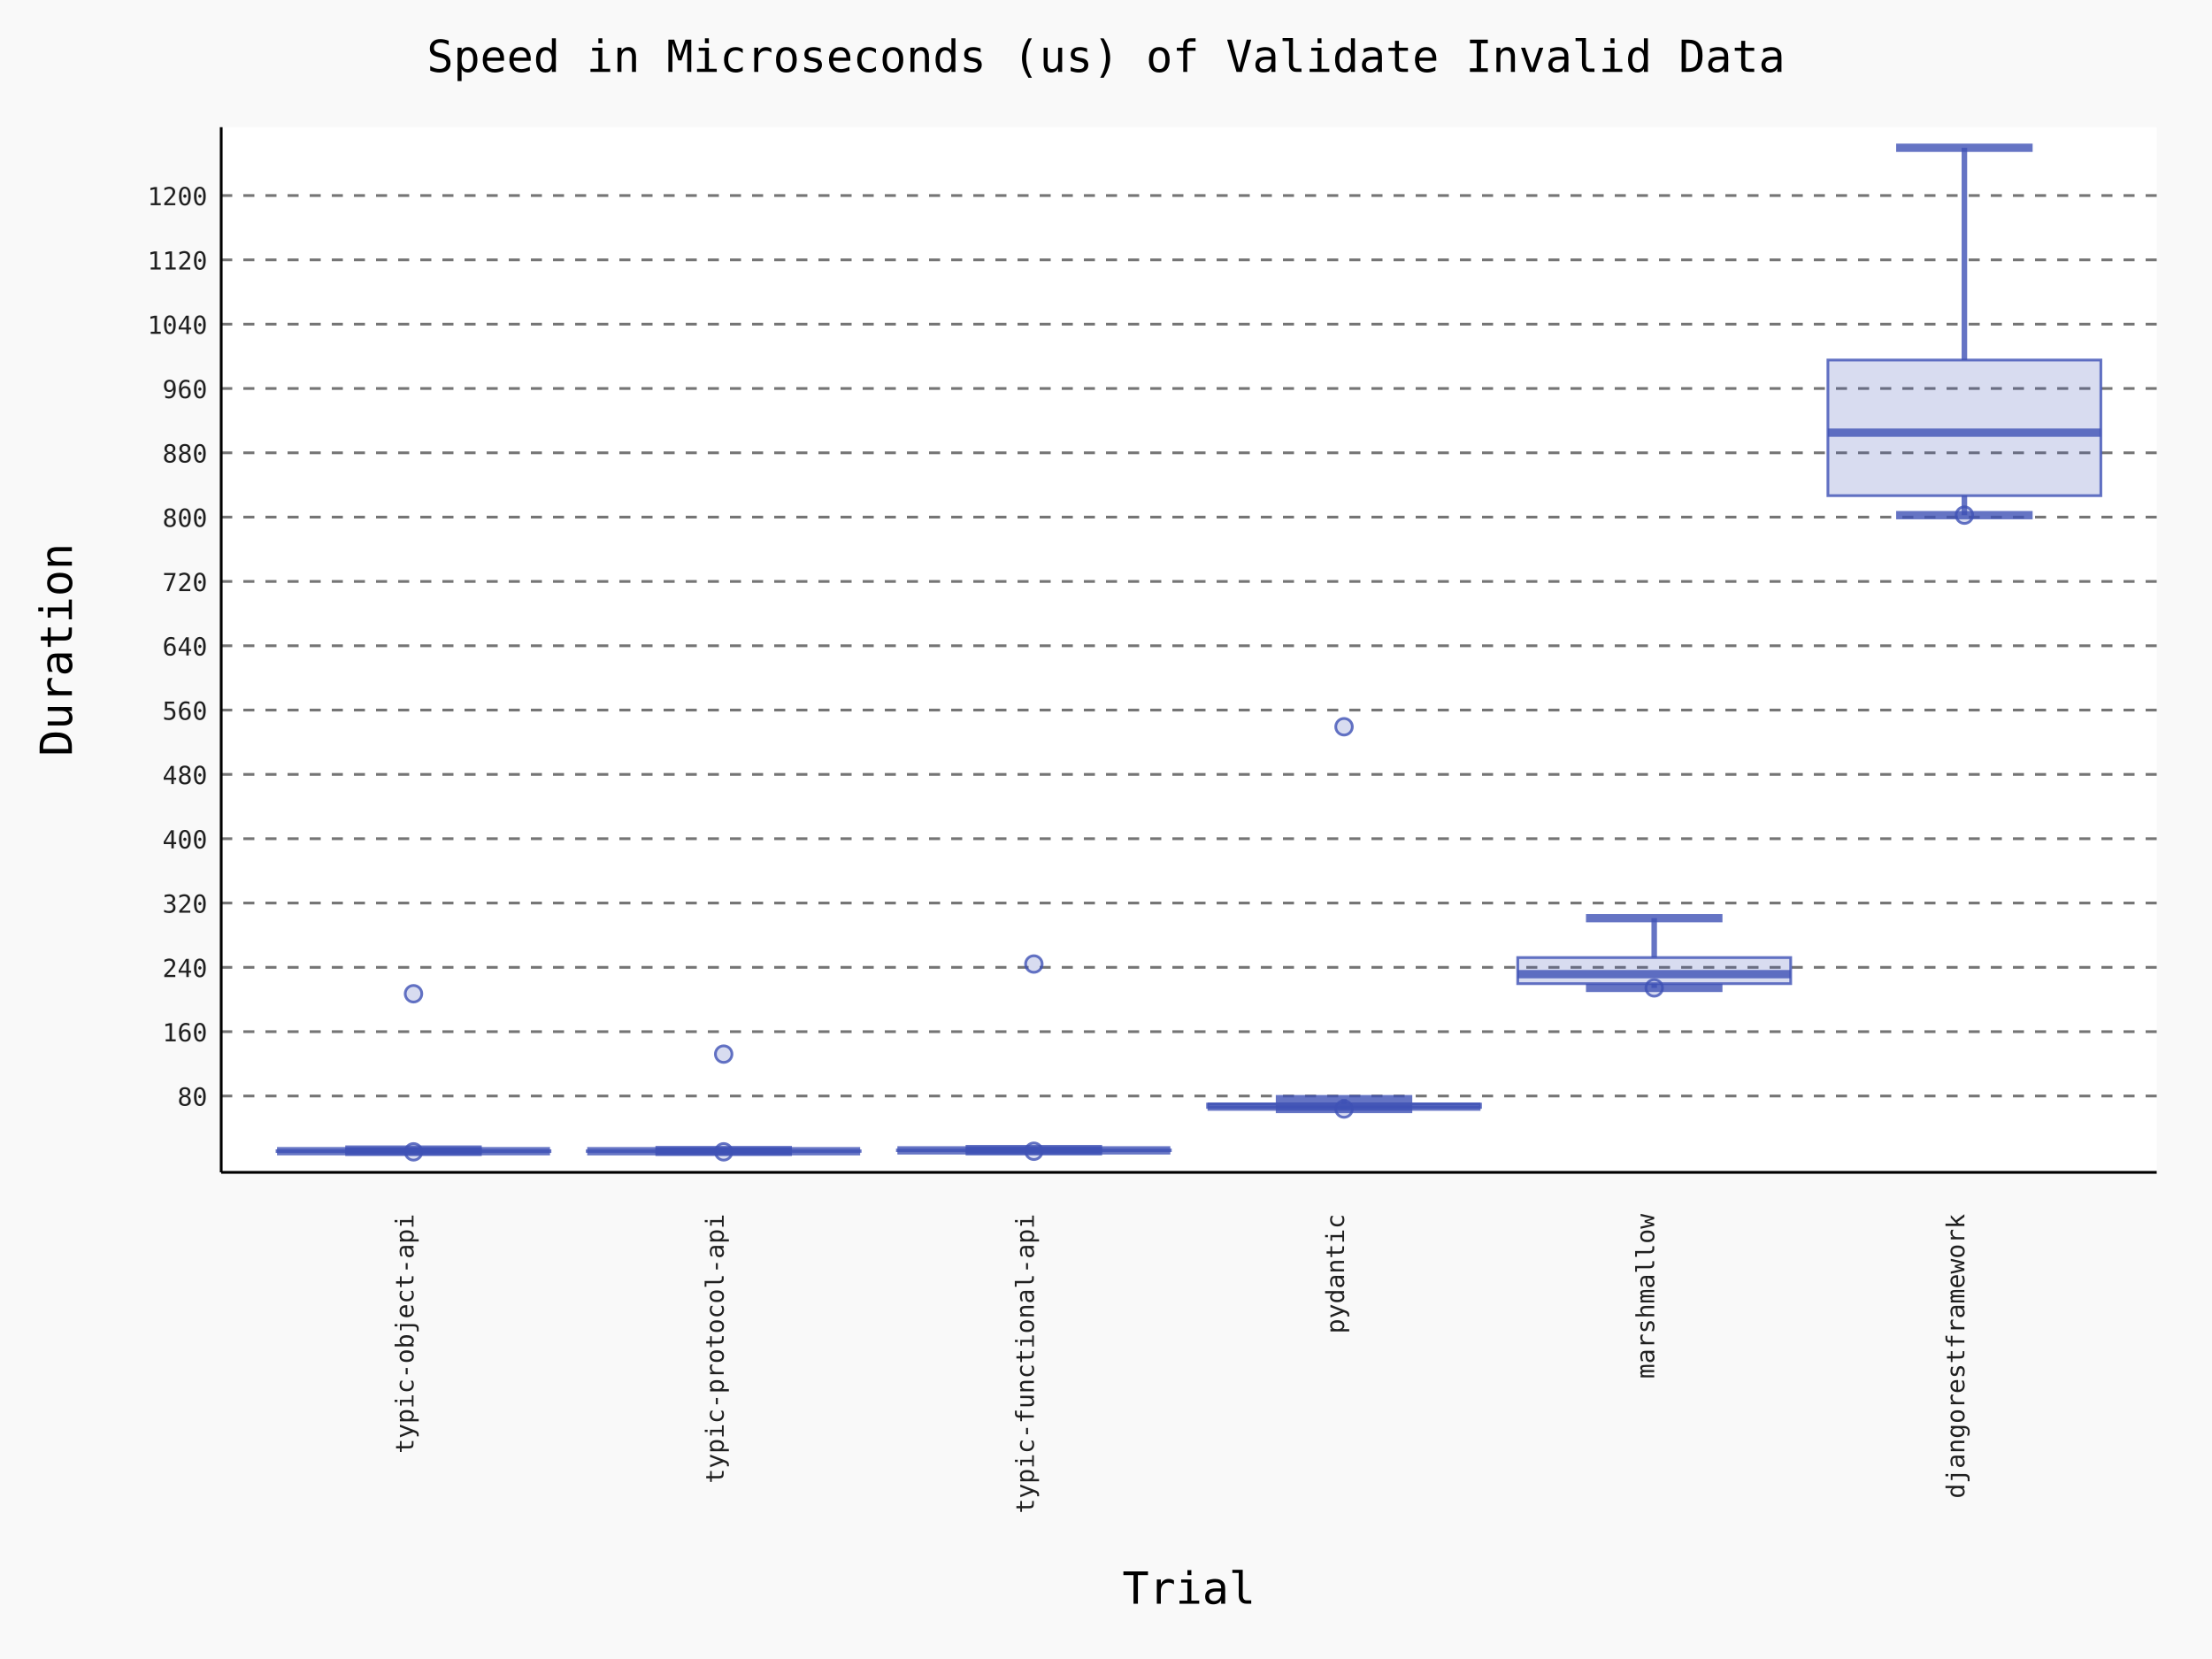
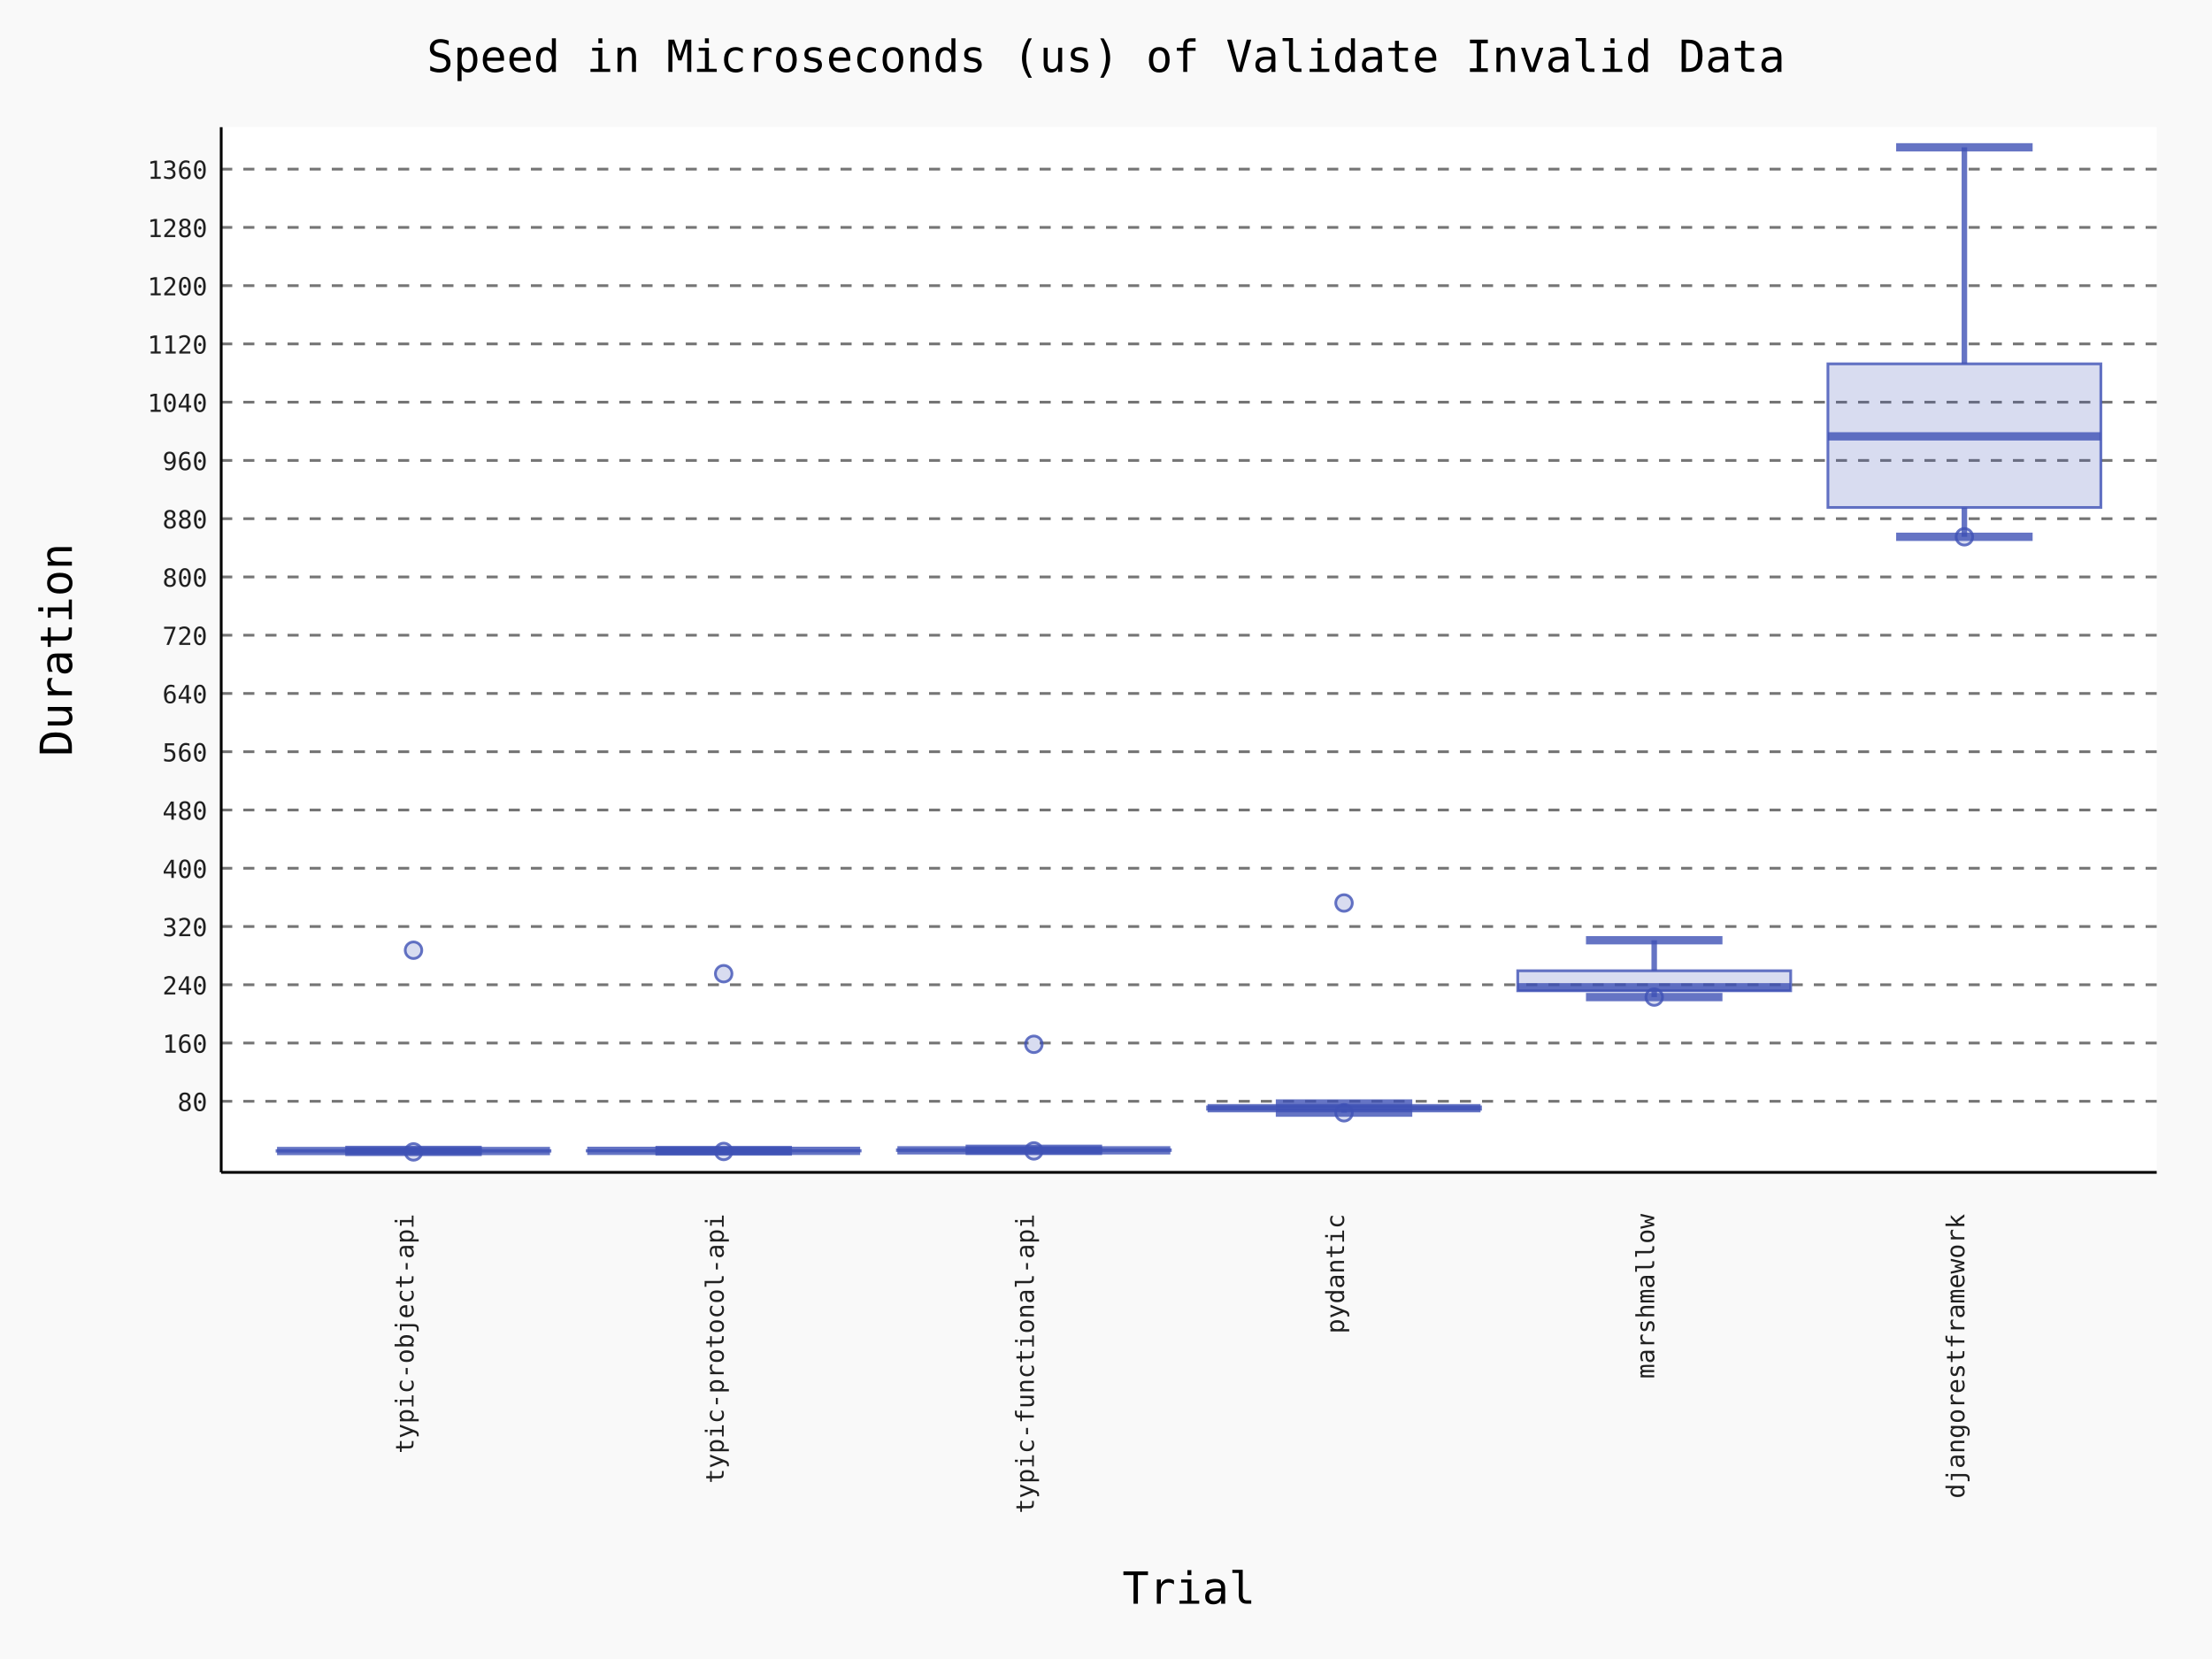
- <svg xmlns="http://www.w3.org/2000/svg" class="pygal-chart" id="chart-26f75a8d-026b-4e55-89b9-6d1b0fe43d8e" viewBox="0 0 800 600">
+ <svg xmlns="http://www.w3.org/2000/svg" class="pygal-chart" id="chart-93a85186-ef8b-42ab-b8d7-8251a60677cd" viewBox="0 0 800 600">
  <defs>
-     <style type="text/css">#chart-26f75a8d-026b-4e55-89b9-6d1b0fe43d8e{-webkit-user-select:none;-webkit-font-smoothing:antialiased;font-family:Consolas,"Deja Vu Sans Mono","Bitstream Vera Sans Mono","Courier New",monospace}#chart-26f75a8d-026b-4e55-89b9-6d1b0fe43d8e .title{font-family:Consolas,"Deja Vu Sans Mono","Bitstream Vera Sans Mono","Courier New",monospace;font-size:16px}#chart-26f75a8d-026b-4e55-89b9-6d1b0fe43d8e .legends .legend text{font-family:Consolas,"Deja Vu Sans Mono","Bitstream Vera Sans Mono","Courier New",monospace;font-size:14px}#chart-26f75a8d-026b-4e55-89b9-6d1b0fe43d8e .axis text{font-family:Consolas,"Deja Vu Sans Mono","Bitstream Vera Sans Mono","Courier New",monospace;font-size:10px}#chart-26f75a8d-026b-4e55-89b9-6d1b0fe43d8e .axis text.major{font-family:Consolas,"Deja Vu Sans Mono","Bitstream Vera Sans Mono","Courier New",monospace;font-size:10px}#chart-26f75a8d-026b-4e55-89b9-6d1b0fe43d8e .text-overlay text.value{font-family:Consolas,"Deja Vu Sans Mono","Bitstream Vera Sans Mono","Courier New",monospace;font-size:16px}#chart-26f75a8d-026b-4e55-89b9-6d1b0fe43d8e .text-overlay text.label{font-family:Consolas,"Deja Vu Sans Mono","Bitstream Vera Sans Mono","Courier New",monospace;font-size:10px}#chart-26f75a8d-026b-4e55-89b9-6d1b0fe43d8e .tooltip{font-family:Consolas,"Deja Vu Sans Mono","Bitstream Vera Sans Mono","Courier New",monospace;font-size:14px}#chart-26f75a8d-026b-4e55-89b9-6d1b0fe43d8e text.no_data{font-family:Consolas,"Deja Vu Sans Mono","Bitstream Vera Sans Mono","Courier New",monospace;font-size:64px}
- #chart-26f75a8d-026b-4e55-89b9-6d1b0fe43d8e{background-color:rgba(249,249,249,1)}#chart-26f75a8d-026b-4e55-89b9-6d1b0fe43d8e path,#chart-26f75a8d-026b-4e55-89b9-6d1b0fe43d8e line,#chart-26f75a8d-026b-4e55-89b9-6d1b0fe43d8e rect,#chart-26f75a8d-026b-4e55-89b9-6d1b0fe43d8e circle{-webkit-transition:150ms;-moz-transition:150ms;transition:150ms}#chart-26f75a8d-026b-4e55-89b9-6d1b0fe43d8e .graph &gt; .background{fill:rgba(249,249,249,1)}#chart-26f75a8d-026b-4e55-89b9-6d1b0fe43d8e .plot &gt; .background{fill:rgba(255,255,255,1)}#chart-26f75a8d-026b-4e55-89b9-6d1b0fe43d8e .graph{fill:rgba(0,0,0,.87)}#chart-26f75a8d-026b-4e55-89b9-6d1b0fe43d8e text.no_data{fill:rgba(0,0,0,1)}#chart-26f75a8d-026b-4e55-89b9-6d1b0fe43d8e .title{fill:rgba(0,0,0,1)}#chart-26f75a8d-026b-4e55-89b9-6d1b0fe43d8e .legends .legend text{fill:rgba(0,0,0,.87)}#chart-26f75a8d-026b-4e55-89b9-6d1b0fe43d8e .legends .legend:hover text{fill:rgba(0,0,0,1)}#chart-26f75a8d-026b-4e55-89b9-6d1b0fe43d8e .axis .line{stroke:rgba(0,0,0,1)}#chart-26f75a8d-026b-4e55-89b9-6d1b0fe43d8e .axis .guide.line{stroke:rgba(0,0,0,.54)}#chart-26f75a8d-026b-4e55-89b9-6d1b0fe43d8e .axis .major.line{stroke:rgba(0,0,0,.87)}#chart-26f75a8d-026b-4e55-89b9-6d1b0fe43d8e .axis text.major{fill:rgba(0,0,0,1)}#chart-26f75a8d-026b-4e55-89b9-6d1b0fe43d8e .axis.y .guides:hover .guide.line,#chart-26f75a8d-026b-4e55-89b9-6d1b0fe43d8e .line-graph .axis.x .guides:hover .guide.line,#chart-26f75a8d-026b-4e55-89b9-6d1b0fe43d8e .stackedline-graph .axis.x .guides:hover .guide.line,#chart-26f75a8d-026b-4e55-89b9-6d1b0fe43d8e .xy-graph .axis.x .guides:hover .guide.line{stroke:rgba(0,0,0,1)}#chart-26f75a8d-026b-4e55-89b9-6d1b0fe43d8e .axis .guides:hover text{fill:rgba(0,0,0,1)}#chart-26f75a8d-026b-4e55-89b9-6d1b0fe43d8e .reactive{fill-opacity:.7;stroke-opacity:.8}#chart-26f75a8d-026b-4e55-89b9-6d1b0fe43d8e .ci{stroke:rgba(0,0,0,.87)}#chart-26f75a8d-026b-4e55-89b9-6d1b0fe43d8e .reactive.active,#chart-26f75a8d-026b-4e55-89b9-6d1b0fe43d8e .active .reactive{fill-opacity:.8;stroke-opacity:.9;stroke-width:4}#chart-26f75a8d-026b-4e55-89b9-6d1b0fe43d8e .ci .reactive.active{stroke-width:1.5}#chart-26f75a8d-026b-4e55-89b9-6d1b0fe43d8e .series text{fill:rgba(0,0,0,1)}#chart-26f75a8d-026b-4e55-89b9-6d1b0fe43d8e .tooltip rect{fill:rgba(255,255,255,1);stroke:rgba(0,0,0,1);-webkit-transition:opacity 150ms;-moz-transition:opacity 150ms;transition:opacity 150ms}#chart-26f75a8d-026b-4e55-89b9-6d1b0fe43d8e .tooltip .label{fill:rgba(0,0,0,.87)}#chart-26f75a8d-026b-4e55-89b9-6d1b0fe43d8e .tooltip .label{fill:rgba(0,0,0,.87)}#chart-26f75a8d-026b-4e55-89b9-6d1b0fe43d8e .tooltip .legend{font-size:.8em;fill:rgba(0,0,0,.54)}#chart-26f75a8d-026b-4e55-89b9-6d1b0fe43d8e .tooltip .x_label{font-size:.6em;fill:rgba(0,0,0,1)}#chart-26f75a8d-026b-4e55-89b9-6d1b0fe43d8e .tooltip .xlink{font-size:.5em;text-decoration:underline}#chart-26f75a8d-026b-4e55-89b9-6d1b0fe43d8e .tooltip .value{font-size:1.5em}#chart-26f75a8d-026b-4e55-89b9-6d1b0fe43d8e .bound{font-size:.5em}#chart-26f75a8d-026b-4e55-89b9-6d1b0fe43d8e .max-value{font-size:.75em;fill:rgba(0,0,0,.54)}#chart-26f75a8d-026b-4e55-89b9-6d1b0fe43d8e .map-element{fill:rgba(255,255,255,1);stroke:rgba(0,0,0,.54) !important}#chart-26f75a8d-026b-4e55-89b9-6d1b0fe43d8e .map-element .reactive{fill-opacity:inherit;stroke-opacity:inherit}#chart-26f75a8d-026b-4e55-89b9-6d1b0fe43d8e .color-0,#chart-26f75a8d-026b-4e55-89b9-6d1b0fe43d8e .color-0 a:visited{stroke:#3F51B5;fill:#3F51B5}#chart-26f75a8d-026b-4e55-89b9-6d1b0fe43d8e .color-1,#chart-26f75a8d-026b-4e55-89b9-6d1b0fe43d8e .color-1 a:visited{stroke:#3F51B5;fill:#3F51B5}#chart-26f75a8d-026b-4e55-89b9-6d1b0fe43d8e .color-2,#chart-26f75a8d-026b-4e55-89b9-6d1b0fe43d8e .color-2 a:visited{stroke:#3F51B5;fill:#3F51B5}#chart-26f75a8d-026b-4e55-89b9-6d1b0fe43d8e .color-3,#chart-26f75a8d-026b-4e55-89b9-6d1b0fe43d8e .color-3 a:visited{stroke:#3F51B5;fill:#3F51B5}#chart-26f75a8d-026b-4e55-89b9-6d1b0fe43d8e .color-4,#chart-26f75a8d-026b-4e55-89b9-6d1b0fe43d8e .color-4 a:visited{stroke:#3F51B5;fill:#3F51B5}#chart-26f75a8d-026b-4e55-89b9-6d1b0fe43d8e .color-5,#chart-26f75a8d-026b-4e55-89b9-6d1b0fe43d8e .color-5 a:visited{stroke:#3F51B5;fill:#3F51B5}#chart-26f75a8d-026b-4e55-89b9-6d1b0fe43d8e .text-overlay .color-0 text{fill:black}#chart-26f75a8d-026b-4e55-89b9-6d1b0fe43d8e .text-overlay .color-1 text{fill:black}#chart-26f75a8d-026b-4e55-89b9-6d1b0fe43d8e .text-overlay .color-2 text{fill:black}#chart-26f75a8d-026b-4e55-89b9-6d1b0fe43d8e .text-overlay .color-3 text{fill:black}#chart-26f75a8d-026b-4e55-89b9-6d1b0fe43d8e .text-overlay .color-4 text{fill:black}#chart-26f75a8d-026b-4e55-89b9-6d1b0fe43d8e .text-overlay .color-5 text{fill:black}
- #chart-26f75a8d-026b-4e55-89b9-6d1b0fe43d8e text.no_data{text-anchor:middle}#chart-26f75a8d-026b-4e55-89b9-6d1b0fe43d8e .guide.line{fill:none}#chart-26f75a8d-026b-4e55-89b9-6d1b0fe43d8e .centered{text-anchor:middle}#chart-26f75a8d-026b-4e55-89b9-6d1b0fe43d8e .title{text-anchor:middle}#chart-26f75a8d-026b-4e55-89b9-6d1b0fe43d8e .legends .legend text{fill-opacity:1}#chart-26f75a8d-026b-4e55-89b9-6d1b0fe43d8e .axis.x text{text-anchor:middle}#chart-26f75a8d-026b-4e55-89b9-6d1b0fe43d8e .axis.x:not(.web) text[transform]{text-anchor:start}#chart-26f75a8d-026b-4e55-89b9-6d1b0fe43d8e .axis.x:not(.web) text[transform].backwards{text-anchor:end}#chart-26f75a8d-026b-4e55-89b9-6d1b0fe43d8e .axis.y text{text-anchor:end}#chart-26f75a8d-026b-4e55-89b9-6d1b0fe43d8e .axis.y text[transform].backwards{text-anchor:start}#chart-26f75a8d-026b-4e55-89b9-6d1b0fe43d8e .axis.y2 text{text-anchor:start}#chart-26f75a8d-026b-4e55-89b9-6d1b0fe43d8e .axis.y2 text[transform].backwards{text-anchor:end}#chart-26f75a8d-026b-4e55-89b9-6d1b0fe43d8e .axis .guide.line{stroke-dasharray:4,4}#chart-26f75a8d-026b-4e55-89b9-6d1b0fe43d8e .axis .major.guide.line{stroke-dasharray:6,6}#chart-26f75a8d-026b-4e55-89b9-6d1b0fe43d8e .horizontal .axis.y .guide.line,#chart-26f75a8d-026b-4e55-89b9-6d1b0fe43d8e .horizontal .axis.y2 .guide.line,#chart-26f75a8d-026b-4e55-89b9-6d1b0fe43d8e .vertical .axis.x .guide.line{opacity:0}#chart-26f75a8d-026b-4e55-89b9-6d1b0fe43d8e .horizontal .axis.always_show .guide.line,#chart-26f75a8d-026b-4e55-89b9-6d1b0fe43d8e .vertical .axis.always_show .guide.line{opacity:1 !important}#chart-26f75a8d-026b-4e55-89b9-6d1b0fe43d8e .axis.y .guides:hover .guide.line,#chart-26f75a8d-026b-4e55-89b9-6d1b0fe43d8e .axis.y2 .guides:hover .guide.line,#chart-26f75a8d-026b-4e55-89b9-6d1b0fe43d8e .axis.x .guides:hover .guide.line{opacity:1}#chart-26f75a8d-026b-4e55-89b9-6d1b0fe43d8e .axis .guides:hover text{opacity:1}#chart-26f75a8d-026b-4e55-89b9-6d1b0fe43d8e .nofill{fill:none}#chart-26f75a8d-026b-4e55-89b9-6d1b0fe43d8e .subtle-fill{fill-opacity:.2}#chart-26f75a8d-026b-4e55-89b9-6d1b0fe43d8e .dot{stroke-width:1px;fill-opacity:1}#chart-26f75a8d-026b-4e55-89b9-6d1b0fe43d8e .dot.active{stroke-width:5px}#chart-26f75a8d-026b-4e55-89b9-6d1b0fe43d8e .dot.negative{fill:transparent}#chart-26f75a8d-026b-4e55-89b9-6d1b0fe43d8e text,#chart-26f75a8d-026b-4e55-89b9-6d1b0fe43d8e tspan{stroke:none !important}#chart-26f75a8d-026b-4e55-89b9-6d1b0fe43d8e .series text.active{opacity:1}#chart-26f75a8d-026b-4e55-89b9-6d1b0fe43d8e .tooltip rect{fill-opacity:.95;stroke-width:.5}#chart-26f75a8d-026b-4e55-89b9-6d1b0fe43d8e .tooltip text{fill-opacity:1}#chart-26f75a8d-026b-4e55-89b9-6d1b0fe43d8e .showable{visibility:hidden}#chart-26f75a8d-026b-4e55-89b9-6d1b0fe43d8e .showable.shown{visibility:visible}#chart-26f75a8d-026b-4e55-89b9-6d1b0fe43d8e .gauge-background{fill:rgba(229,229,229,1);stroke:none}#chart-26f75a8d-026b-4e55-89b9-6d1b0fe43d8e .bg-lines{stroke:rgba(249,249,249,1);stroke-width:2px}
+     <style type="text/css">#chart-93a85186-ef8b-42ab-b8d7-8251a60677cd{-webkit-user-select:none;-webkit-font-smoothing:antialiased;font-family:Consolas,"Deja Vu Sans Mono","Bitstream Vera Sans Mono","Courier New",monospace}#chart-93a85186-ef8b-42ab-b8d7-8251a60677cd .title{font-family:Consolas,"Deja Vu Sans Mono","Bitstream Vera Sans Mono","Courier New",monospace;font-size:16px}#chart-93a85186-ef8b-42ab-b8d7-8251a60677cd .legends .legend text{font-family:Consolas,"Deja Vu Sans Mono","Bitstream Vera Sans Mono","Courier New",monospace;font-size:14px}#chart-93a85186-ef8b-42ab-b8d7-8251a60677cd .axis text{font-family:Consolas,"Deja Vu Sans Mono","Bitstream Vera Sans Mono","Courier New",monospace;font-size:10px}#chart-93a85186-ef8b-42ab-b8d7-8251a60677cd .axis text.major{font-family:Consolas,"Deja Vu Sans Mono","Bitstream Vera Sans Mono","Courier New",monospace;font-size:10px}#chart-93a85186-ef8b-42ab-b8d7-8251a60677cd .text-overlay text.value{font-family:Consolas,"Deja Vu Sans Mono","Bitstream Vera Sans Mono","Courier New",monospace;font-size:16px}#chart-93a85186-ef8b-42ab-b8d7-8251a60677cd .text-overlay text.label{font-family:Consolas,"Deja Vu Sans Mono","Bitstream Vera Sans Mono","Courier New",monospace;font-size:10px}#chart-93a85186-ef8b-42ab-b8d7-8251a60677cd .tooltip{font-family:Consolas,"Deja Vu Sans Mono","Bitstream Vera Sans Mono","Courier New",monospace;font-size:14px}#chart-93a85186-ef8b-42ab-b8d7-8251a60677cd text.no_data{font-family:Consolas,"Deja Vu Sans Mono","Bitstream Vera Sans Mono","Courier New",monospace;font-size:64px}
+ #chart-93a85186-ef8b-42ab-b8d7-8251a60677cd{background-color:rgba(249,249,249,1)}#chart-93a85186-ef8b-42ab-b8d7-8251a60677cd path,#chart-93a85186-ef8b-42ab-b8d7-8251a60677cd line,#chart-93a85186-ef8b-42ab-b8d7-8251a60677cd rect,#chart-93a85186-ef8b-42ab-b8d7-8251a60677cd circle{-webkit-transition:150ms;-moz-transition:150ms;transition:150ms}#chart-93a85186-ef8b-42ab-b8d7-8251a60677cd .graph &gt; .background{fill:rgba(249,249,249,1)}#chart-93a85186-ef8b-42ab-b8d7-8251a60677cd .plot &gt; .background{fill:rgba(255,255,255,1)}#chart-93a85186-ef8b-42ab-b8d7-8251a60677cd .graph{fill:rgba(0,0,0,.87)}#chart-93a85186-ef8b-42ab-b8d7-8251a60677cd text.no_data{fill:rgba(0,0,0,1)}#chart-93a85186-ef8b-42ab-b8d7-8251a60677cd .title{fill:rgba(0,0,0,1)}#chart-93a85186-ef8b-42ab-b8d7-8251a60677cd .legends .legend text{fill:rgba(0,0,0,.87)}#chart-93a85186-ef8b-42ab-b8d7-8251a60677cd .legends .legend:hover text{fill:rgba(0,0,0,1)}#chart-93a85186-ef8b-42ab-b8d7-8251a60677cd .axis .line{stroke:rgba(0,0,0,1)}#chart-93a85186-ef8b-42ab-b8d7-8251a60677cd .axis .guide.line{stroke:rgba(0,0,0,.54)}#chart-93a85186-ef8b-42ab-b8d7-8251a60677cd .axis .major.line{stroke:rgba(0,0,0,.87)}#chart-93a85186-ef8b-42ab-b8d7-8251a60677cd .axis text.major{fill:rgba(0,0,0,1)}#chart-93a85186-ef8b-42ab-b8d7-8251a60677cd .axis.y .guides:hover .guide.line,#chart-93a85186-ef8b-42ab-b8d7-8251a60677cd .line-graph .axis.x .guides:hover .guide.line,#chart-93a85186-ef8b-42ab-b8d7-8251a60677cd .stackedline-graph .axis.x .guides:hover .guide.line,#chart-93a85186-ef8b-42ab-b8d7-8251a60677cd .xy-graph .axis.x .guides:hover .guide.line{stroke:rgba(0,0,0,1)}#chart-93a85186-ef8b-42ab-b8d7-8251a60677cd .axis .guides:hover text{fill:rgba(0,0,0,1)}#chart-93a85186-ef8b-42ab-b8d7-8251a60677cd .reactive{fill-opacity:.7;stroke-opacity:.8}#chart-93a85186-ef8b-42ab-b8d7-8251a60677cd .ci{stroke:rgba(0,0,0,.87)}#chart-93a85186-ef8b-42ab-b8d7-8251a60677cd .reactive.active,#chart-93a85186-ef8b-42ab-b8d7-8251a60677cd .active .reactive{fill-opacity:.8;stroke-opacity:.9;stroke-width:4}#chart-93a85186-ef8b-42ab-b8d7-8251a60677cd .ci .reactive.active{stroke-width:1.5}#chart-93a85186-ef8b-42ab-b8d7-8251a60677cd .series text{fill:rgba(0,0,0,1)}#chart-93a85186-ef8b-42ab-b8d7-8251a60677cd .tooltip rect{fill:rgba(255,255,255,1);stroke:rgba(0,0,0,1);-webkit-transition:opacity 150ms;-moz-transition:opacity 150ms;transition:opacity 150ms}#chart-93a85186-ef8b-42ab-b8d7-8251a60677cd .tooltip .label{fill:rgba(0,0,0,.87)}#chart-93a85186-ef8b-42ab-b8d7-8251a60677cd .tooltip .label{fill:rgba(0,0,0,.87)}#chart-93a85186-ef8b-42ab-b8d7-8251a60677cd .tooltip .legend{font-size:.8em;fill:rgba(0,0,0,.54)}#chart-93a85186-ef8b-42ab-b8d7-8251a60677cd .tooltip .x_label{font-size:.6em;fill:rgba(0,0,0,1)}#chart-93a85186-ef8b-42ab-b8d7-8251a60677cd .tooltip .xlink{font-size:.5em;text-decoration:underline}#chart-93a85186-ef8b-42ab-b8d7-8251a60677cd .tooltip .value{font-size:1.5em}#chart-93a85186-ef8b-42ab-b8d7-8251a60677cd .bound{font-size:.5em}#chart-93a85186-ef8b-42ab-b8d7-8251a60677cd .max-value{font-size:.75em;fill:rgba(0,0,0,.54)}#chart-93a85186-ef8b-42ab-b8d7-8251a60677cd .map-element{fill:rgba(255,255,255,1);stroke:rgba(0,0,0,.54) !important}#chart-93a85186-ef8b-42ab-b8d7-8251a60677cd .map-element .reactive{fill-opacity:inherit;stroke-opacity:inherit}#chart-93a85186-ef8b-42ab-b8d7-8251a60677cd .color-0,#chart-93a85186-ef8b-42ab-b8d7-8251a60677cd .color-0 a:visited{stroke:#3F51B5;fill:#3F51B5}#chart-93a85186-ef8b-42ab-b8d7-8251a60677cd .color-1,#chart-93a85186-ef8b-42ab-b8d7-8251a60677cd .color-1 a:visited{stroke:#3F51B5;fill:#3F51B5}#chart-93a85186-ef8b-42ab-b8d7-8251a60677cd .color-2,#chart-93a85186-ef8b-42ab-b8d7-8251a60677cd .color-2 a:visited{stroke:#3F51B5;fill:#3F51B5}#chart-93a85186-ef8b-42ab-b8d7-8251a60677cd .color-3,#chart-93a85186-ef8b-42ab-b8d7-8251a60677cd .color-3 a:visited{stroke:#3F51B5;fill:#3F51B5}#chart-93a85186-ef8b-42ab-b8d7-8251a60677cd .color-4,#chart-93a85186-ef8b-42ab-b8d7-8251a60677cd .color-4 a:visited{stroke:#3F51B5;fill:#3F51B5}#chart-93a85186-ef8b-42ab-b8d7-8251a60677cd .color-5,#chart-93a85186-ef8b-42ab-b8d7-8251a60677cd .color-5 a:visited{stroke:#3F51B5;fill:#3F51B5}#chart-93a85186-ef8b-42ab-b8d7-8251a60677cd .text-overlay .color-0 text{fill:black}#chart-93a85186-ef8b-42ab-b8d7-8251a60677cd .text-overlay .color-1 text{fill:black}#chart-93a85186-ef8b-42ab-b8d7-8251a60677cd .text-overlay .color-2 text{fill:black}#chart-93a85186-ef8b-42ab-b8d7-8251a60677cd .text-overlay .color-3 text{fill:black}#chart-93a85186-ef8b-42ab-b8d7-8251a60677cd .text-overlay .color-4 text{fill:black}#chart-93a85186-ef8b-42ab-b8d7-8251a60677cd .text-overlay .color-5 text{fill:black}
+ #chart-93a85186-ef8b-42ab-b8d7-8251a60677cd text.no_data{text-anchor:middle}#chart-93a85186-ef8b-42ab-b8d7-8251a60677cd .guide.line{fill:none}#chart-93a85186-ef8b-42ab-b8d7-8251a60677cd .centered{text-anchor:middle}#chart-93a85186-ef8b-42ab-b8d7-8251a60677cd .title{text-anchor:middle}#chart-93a85186-ef8b-42ab-b8d7-8251a60677cd .legends .legend text{fill-opacity:1}#chart-93a85186-ef8b-42ab-b8d7-8251a60677cd .axis.x text{text-anchor:middle}#chart-93a85186-ef8b-42ab-b8d7-8251a60677cd .axis.x:not(.web) text[transform]{text-anchor:start}#chart-93a85186-ef8b-42ab-b8d7-8251a60677cd .axis.x:not(.web) text[transform].backwards{text-anchor:end}#chart-93a85186-ef8b-42ab-b8d7-8251a60677cd .axis.y text{text-anchor:end}#chart-93a85186-ef8b-42ab-b8d7-8251a60677cd .axis.y text[transform].backwards{text-anchor:start}#chart-93a85186-ef8b-42ab-b8d7-8251a60677cd .axis.y2 text{text-anchor:start}#chart-93a85186-ef8b-42ab-b8d7-8251a60677cd .axis.y2 text[transform].backwards{text-anchor:end}#chart-93a85186-ef8b-42ab-b8d7-8251a60677cd .axis .guide.line{stroke-dasharray:4,4}#chart-93a85186-ef8b-42ab-b8d7-8251a60677cd .axis .major.guide.line{stroke-dasharray:6,6}#chart-93a85186-ef8b-42ab-b8d7-8251a60677cd .horizontal .axis.y .guide.line,#chart-93a85186-ef8b-42ab-b8d7-8251a60677cd .horizontal .axis.y2 .guide.line,#chart-93a85186-ef8b-42ab-b8d7-8251a60677cd .vertical .axis.x .guide.line{opacity:0}#chart-93a85186-ef8b-42ab-b8d7-8251a60677cd .horizontal .axis.always_show .guide.line,#chart-93a85186-ef8b-42ab-b8d7-8251a60677cd .vertical .axis.always_show .guide.line{opacity:1 !important}#chart-93a85186-ef8b-42ab-b8d7-8251a60677cd .axis.y .guides:hover .guide.line,#chart-93a85186-ef8b-42ab-b8d7-8251a60677cd .axis.y2 .guides:hover .guide.line,#chart-93a85186-ef8b-42ab-b8d7-8251a60677cd .axis.x .guides:hover .guide.line{opacity:1}#chart-93a85186-ef8b-42ab-b8d7-8251a60677cd .axis .guides:hover text{opacity:1}#chart-93a85186-ef8b-42ab-b8d7-8251a60677cd .nofill{fill:none}#chart-93a85186-ef8b-42ab-b8d7-8251a60677cd .subtle-fill{fill-opacity:.2}#chart-93a85186-ef8b-42ab-b8d7-8251a60677cd .dot{stroke-width:1px;fill-opacity:1}#chart-93a85186-ef8b-42ab-b8d7-8251a60677cd .dot.active{stroke-width:5px}#chart-93a85186-ef8b-42ab-b8d7-8251a60677cd .dot.negative{fill:transparent}#chart-93a85186-ef8b-42ab-b8d7-8251a60677cd text,#chart-93a85186-ef8b-42ab-b8d7-8251a60677cd tspan{stroke:none !important}#chart-93a85186-ef8b-42ab-b8d7-8251a60677cd .series text.active{opacity:1}#chart-93a85186-ef8b-42ab-b8d7-8251a60677cd .tooltip rect{fill-opacity:.95;stroke-width:.5}#chart-93a85186-ef8b-42ab-b8d7-8251a60677cd .tooltip text{fill-opacity:1}#chart-93a85186-ef8b-42ab-b8d7-8251a60677cd .showable{visibility:hidden}#chart-93a85186-ef8b-42ab-b8d7-8251a60677cd .showable.shown{visibility:visible}#chart-93a85186-ef8b-42ab-b8d7-8251a60677cd .gauge-background{fill:rgba(229,229,229,1);stroke:none}#chart-93a85186-ef8b-42ab-b8d7-8251a60677cd .bg-lines{stroke:rgba(249,249,249,1);stroke-width:2px}
.tooltip .value{font-size:1em !important}.axis text{font-size:9px !important}</style>
  </defs>
  <g class="graph custombox-graph vertical">
    <rect class="background" height="600" width="800" x="0" y="0" />
    <g class="plot" transform="translate(80, 46)">
      <rect class="background" height="378.0" width="700.0" x="0" y="0" />
      <g class="axis y always_show">
        <path class="line" d="M0 378 h700" />
        <g class="guides">
-           <path class="guide line" d="M0 350.377 h700" />
-           <text class="" x="-5" y="353.877">80</text>
-         </g>
-         <g class="guides">
-           <path class="guide line" d="M0 327.115 h700" />
-           <text class="" x="-5" y="330.615">160</text>
-         </g>
-         <g class="guides">
-           <path class="guide line" d="M0 303.854 h700" />
-           <text class="" x="-5" y="307.354">240</text>
-         </g>
-         <g class="guides">
-           <path class="guide line" d="M0 280.592 h700" />
-           <text class="" x="-5" y="284.092">320</text>
-         </g>
-         <g class="guides">
-           <path class="guide line" d="M0 257.331 h700" />
-           <text class="" x="-5" y="260.831">400</text>
-         </g>
-         <g class="guides">
-           <path class="guide line" d="M0 234.069 h700" />
-           <text class="" x="-5" y="237.569">480</text>
-         </g>
-         <g class="guides">
-           <path class="guide line" d="M0 210.808 h700" />
-           <text class="" x="-5" y="214.308">560</text>
-         </g>
-         <g class="guides">
-           <path class="guide line" d="M0 187.546 h700" />
-           <text class="" x="-5" y="191.046">640</text>
-         </g>
-         <g class="guides">
-           <path class="guide line" d="M0 164.285 h700" />
-           <text class="" x="-5" y="167.785">720</text>
-         </g>
-         <g class="guides">
-           <path class="guide line" d="M0 141.023 h700" />
-           <text class="" x="-5" y="144.523">800</text>
-         </g>
-         <g class="guides">
-           <path class="guide line" d="M0 117.762 h700" />
-           <text class="" x="-5" y="121.262">880</text>
-         </g>
-         <g class="guides">
-           <path class="guide line" d="M0 94.5 h700" />
-           <text class="" x="-5" y="98.0">960</text>
-         </g>
-         <g class="guides">
-           <path class="guide line" d="M0 71.238 h700" />
-           <text class="" x="-5" y="74.738">1040</text>
-         </g>
-         <g class="guides">
-           <path class="guide line" d="M0 47.977 h700" />
-           <text class="" x="-5" y="51.477">1120</text>
-         </g>
-         <g class="guides">
-           <path class="guide line" d="M0 24.715 h700" />
-           <text class="" x="-5" y="28.215">1200</text>
+           <path class="guide line" d="M0 352.294 h700" />
+           <text class="" x="-5" y="355.794">80</text>
+         </g>
+         <g class="guides">
+           <path class="guide line" d="M0 331.224 h700" />
+           <text class="" x="-5" y="334.724">160</text>
+         </g>
+         <g class="guides">
+           <path class="guide line" d="M0 310.154 h700" />
+           <text class="" x="-5" y="313.654">240</text>
+         </g>
+         <g class="guides">
+           <path class="guide line" d="M0 289.084 h700" />
+           <text class="" x="-5" y="292.584">320</text>
+         </g>
+         <g class="guides">
+           <path class="guide line" d="M0 268.013 h700" />
+           <text class="" x="-5" y="271.513">400</text>
+         </g>
+         <g class="guides">
+           <path class="guide line" d="M0 246.943 h700" />
+           <text class="" x="-5" y="250.443">480</text>
+         </g>
+         <g class="guides">
+           <path class="guide line" d="M0 225.873 h700" />
+           <text class="" x="-5" y="229.373">560</text>
+         </g>
+         <g class="guides">
+           <path class="guide line" d="M0 204.803 h700" />
+           <text class="" x="-5" y="208.303">640</text>
+         </g>
+         <g class="guides">
+           <path class="guide line" d="M0 183.732 h700" />
+           <text class="" x="-5" y="187.232">720</text>
+         </g>
+         <g class="guides">
+           <path class="guide line" d="M0 162.662 h700" />
+           <text class="" x="-5" y="166.162">800</text>
+         </g>
+         <g class="guides">
+           <path class="guide line" d="M0 141.592 h700" />
+           <text class="" x="-5" y="145.092">880</text>
+         </g>
+         <g class="guides">
+           <path class="guide line" d="M0 120.522 h700" />
+           <text class="" x="-5" y="124.022">960</text>
+         </g>
+         <g class="guides">
+           <path class="guide line" d="M0 99.452 h700" />
+           <text class="" x="-5" y="102.952">1040</text>
+         </g>
+         <g class="guides">
+           <path class="guide line" d="M0 78.381 h700" />
+           <text class="" x="-5" y="81.881">1120</text>
+         </g>
+         <g class="guides">
+           <path class="guide line" d="M0 57.311 h700" />
+           <text class="" x="-5" y="60.811">1200</text>
+         </g>
+         <g class="guides">
+           <path class="guide line" d="M0 36.241 h700" />
+           <text class="" x="-5" y="39.741">1280</text>
+         </g>
+         <g class="guides">
+           <path class="guide line" d="M0 15.171 h700" />
+           <text class="" x="-5" y="18.671">1360</text>
        </g>
      </g>
      <g class="axis x">
        <path class="line" d="M0 0 v378" />
        <g class="guides">
          <path class="guide line" d="M69.551 0 v378" />
          <text class="backwards" transform="rotate(270 69.55128 393)" x="69.551" y="393.0">typic-object-api</text>
        </g>
        <g class="guides">
          <path class="guide line" d="M181.731 0 v378" />
          <text class="backwards" transform="rotate(270 181.7308 393)" x="181.731" y="393.0">typic-protocol-api</text>
        </g>
        <g class="guides">
          <path class="guide line" d="M293.91 0 v378" />
          <text class="backwards" transform="rotate(270 293.9103 393)" x="293.91" y="393.0">typic-functional-api</text>
        </g>
        <g class="guides">
          <path class="guide line" d="M406.09 0 v378" />
          <text class="backwards" transform="rotate(270 406.0897 393)" x="406.09" y="393.0">pydantic</text>
        </g>
        <g class="guides">
          <path class="guide line" d="M518.269 0 v378" />
          <text class="backwards" transform="rotate(270 518.2692 393)" x="518.269" y="393.0">marshmallow</text>
        </g>
        <g class="guides">
          <path class="guide line" d="M630.449 0 v378" />
          <text class="backwards" transform="rotate(270 630.4487 393)" x="630.449" y="393.0">djangorestframework</text>
        </g>
      </g>
      <g class="series serie-0 color-0">
        <g class="boxes">
          <g class="box">
-             <path class="reactive tooltip-trigger" d="M44.872 370.581 L94.231 370.581" stroke-width="3" />
-             <path class="reactive tooltip-trigger" d="M20.192 370.341 L118.91 370.341" stroke-width="3" />
-             <path class="reactive tooltip-trigger" d="M44.872 369.757 L94.231 369.757" stroke-width="3" />
-             <path class="reactive tooltip-trigger" d="M69.551 370.581 L69.551 370.467" stroke-width="2" />
-             <path class="reactive tooltip-trigger" d="M69.551 369.757 L69.551 370.183" stroke-width="2" />
-             <rect class="subtle-fill reactive tooltip-trigger" height="0.284" width="98.718" x="20.192" y="370.183" />
-             <circle class="subtle-fill reactive tooltip-trigger" cx="69.551" cy="370.581" r="3" />
-             <circle class="subtle-fill reactive tooltip-trigger" cx="69.551" cy="313.403" r="3" />
+             <path class="reactive tooltip-trigger" d="M44.872 370.603 L94.231 370.603" stroke-width="3" />
+             <path class="reactive tooltip-trigger" d="M20.192 370.277 L118.91 370.277" stroke-width="3" />
+             <path class="reactive tooltip-trigger" d="M44.872 369.876 L94.231 369.876" stroke-width="3" />
+             <path class="reactive tooltip-trigger" d="M69.551 370.603 L69.551 370.335" stroke-width="2" />
+             <path class="reactive tooltip-trigger" d="M69.551 369.876 L69.551 370.152" stroke-width="2" />
+             <rect class="subtle-fill reactive tooltip-trigger" height="0.184" width="98.718" x="20.192" y="370.152" />
+             <circle class="subtle-fill reactive tooltip-trigger" cx="69.551" cy="370.603" r="3" />
+             <circle class="subtle-fill reactive tooltip-trigger" cx="69.551" cy="297.664" r="3" />
          </g>
        </g>
      </g>
      <g class="series serie-1 color-1">
        <g class="boxes">
          <g class="box">
-             <path class="reactive tooltip-trigger" d="M157.051 370.577 L206.41 370.577" stroke-width="3" />
-             <path class="reactive tooltip-trigger" d="M132.372 370.351 L231.09 370.351" stroke-width="3" />
-             <path class="reactive tooltip-trigger" d="M157.051 369.939 L206.41 369.939" stroke-width="3" />
-             <path class="reactive tooltip-trigger" d="M181.731 370.577 L181.731 370.416" stroke-width="2" />
-             <path class="reactive tooltip-trigger" d="M181.731 369.939 L181.731 370.225" stroke-width="2" />
-             <rect class="subtle-fill reactive tooltip-trigger" height="0.191" width="98.718" x="132.372" y="370.225" />
-             <circle class="subtle-fill reactive tooltip-trigger" cx="181.731" cy="370.577" r="3" />
-             <circle class="subtle-fill reactive tooltip-trigger" cx="181.731" cy="335.232" r="3" />
+             <path class="reactive tooltip-trigger" d="M157.051 370.443 L206.41 370.443" stroke-width="3" />
+             <path class="reactive tooltip-trigger" d="M132.372 370.221 L231.09 370.221" stroke-width="3" />
+             <path class="reactive tooltip-trigger" d="M157.051 369.915 L206.41 369.915" stroke-width="3" />
+             <path class="reactive tooltip-trigger" d="M181.731 370.443 L181.731 370.27" stroke-width="2" />
+             <path class="reactive tooltip-trigger" d="M181.731 369.915 L181.731 370.128" stroke-width="2" />
+             <rect class="subtle-fill reactive tooltip-trigger" height="0.142" width="98.718" x="132.372" y="370.128" />
+             <circle class="subtle-fill reactive tooltip-trigger" cx="181.731" cy="370.443" r="3" />
+             <circle class="subtle-fill reactive tooltip-trigger" cx="181.731" cy="306.151" r="3" />
          </g>
        </g>
      </g>
      <g class="series serie-2 color-2">
        <g class="boxes">
          <g class="box">
-             <path class="reactive tooltip-trigger" d="M269.231 370.362 L318.59 370.362" stroke-width="3" />
-             <path class="reactive tooltip-trigger" d="M244.551 370.042 L343.269 370.042" stroke-width="3" />
-             <path class="reactive tooltip-trigger" d="M269.231 369.576 L318.59 369.576" stroke-width="3" />
-             <path class="reactive tooltip-trigger" d="M293.91 370.362 L293.91 370.138" stroke-width="2" />
-             <path class="reactive tooltip-trigger" d="M293.91 369.576 L293.91 369.913" stroke-width="2" />
-             <rect class="subtle-fill reactive tooltip-trigger" height="0.225" width="98.718" x="244.551" y="369.913" />
-             <circle class="subtle-fill reactive tooltip-trigger" cx="293.91" cy="370.362" r="3" />
-             <circle class="subtle-fill reactive tooltip-trigger" cx="293.91" cy="302.654" r="3" />
+             <path class="reactive tooltip-trigger" d="M269.231 370.242 L318.59 370.242" stroke-width="3" />
+             <path class="reactive tooltip-trigger" d="M244.551 370.029 L343.269 370.029" stroke-width="3" />
+             <path class="reactive tooltip-trigger" d="M269.231 369.473 L318.59 369.473" stroke-width="3" />
+             <path class="reactive tooltip-trigger" d="M293.91 370.242 L293.91 370.093" stroke-width="2" />
+             <path class="reactive tooltip-trigger" d="M293.91 369.473 L293.91 369.846" stroke-width="2" />
+             <rect class="subtle-fill reactive tooltip-trigger" height="0.247" width="98.718" x="244.551" y="369.846" />
+             <circle class="subtle-fill reactive tooltip-trigger" cx="293.91" cy="370.242" r="3" />
+             <circle class="subtle-fill reactive tooltip-trigger" cx="293.91" cy="331.687" r="3" />
          </g>
        </g>
      </g>
      <g class="series serie-3 color-3">
        <g class="boxes">
          <g class="box">
-             <path class="reactive tooltip-trigger" d="M381.41 355.089 L430.769 355.089" stroke-width="3" />
-             <path class="reactive tooltip-trigger" d="M356.731 354.22 L455.449 354.22" stroke-width="3" />
-             <path class="reactive tooltip-trigger" d="M381.41 351.528 L430.769 351.528" stroke-width="3" />
-             <path class="reactive tooltip-trigger" d="M406.09 355.089 L406.09 354.498" stroke-width="2" />
-             <path class="reactive tooltip-trigger" d="M406.09 351.528 L406.09 353.312" stroke-width="2" />
-             <rect class="subtle-fill reactive tooltip-trigger" height="1.186" width="98.718" x="356.731" y="353.312" />
-             <circle class="subtle-fill reactive tooltip-trigger" cx="406.09" cy="355.089" r="3" />
-             <circle class="subtle-fill reactive tooltip-trigger" cx="406.09" cy="216.84" r="3" />
+             <path class="reactive tooltip-trigger" d="M381.41 356.397 L430.769 356.397" stroke-width="3" />
+             <path class="reactive tooltip-trigger" d="M356.731 354.799 L455.449 354.799" stroke-width="3" />
+             <path class="reactive tooltip-trigger" d="M381.41 353.097 L430.769 353.097" stroke-width="3" />
+             <path class="reactive tooltip-trigger" d="M406.09 356.397 L406.09 355.162" stroke-width="2" />
+             <path class="reactive tooltip-trigger" d="M406.09 353.097 L406.09 354.338" stroke-width="2" />
+             <rect class="subtle-fill reactive tooltip-trigger" height="0.824" width="98.718" x="356.731" y="354.338" />
+             <circle class="subtle-fill reactive tooltip-trigger" cx="406.09" cy="356.459" r="3" />
+             <circle class="subtle-fill reactive tooltip-trigger" cx="406.09" cy="280.583" r="3" />
          </g>
        </g>
      </g>
      <g class="series serie-4 color-4">
        <g class="boxes">
          <g class="box">
-             <path class="reactive tooltip-trigger" d="M493.59 311.287 L542.949 311.287" stroke-width="3" />
-             <path class="reactive tooltip-trigger" d="M468.91 306.319 L567.628 306.319" stroke-width="3" />
-             <path class="reactive tooltip-trigger" d="M493.59 286.066 L542.949 286.066" stroke-width="3" />
-             <path class="reactive tooltip-trigger" d="M518.269 311.287 L518.269 309.749" stroke-width="2" />
-             <path class="reactive tooltip-trigger" d="M518.269 286.066 L518.269 300.314" stroke-width="2" />
-             <rect class="subtle-fill reactive tooltip-trigger" height="9.434" width="98.718" x="468.91" y="300.314" />
-             <circle class="subtle-fill reactive tooltip-trigger" cx="518.269" cy="311.287" r="3" />
-             <circle class="subtle-fill reactive tooltip-trigger" cx="518.269" cy="-82.714" r="3" />
+             <path class="reactive tooltip-trigger" d="M493.59 314.611 L542.949 314.611" stroke-width="3" />
+             <path class="reactive tooltip-trigger" d="M468.91 311.061 L567.628 311.061" stroke-width="3" />
+             <path class="reactive tooltip-trigger" d="M493.59 294.056 L542.949 294.056" stroke-width="3" />
+             <path class="reactive tooltip-trigger" d="M518.269 314.611 L518.269 312.32" stroke-width="2" />
+             <path class="reactive tooltip-trigger" d="M518.269 294.056 L518.269 305.087" stroke-width="2" />
+             <rect class="subtle-fill reactive tooltip-trigger" height="7.233" width="98.718" x="468.91" y="305.087" />
+             <circle class="subtle-fill reactive tooltip-trigger" cx="518.269" cy="314.611" r="3" />
+             <circle class="subtle-fill reactive tooltip-trigger" cx="518.269" cy="-109.866" r="3" />
          </g>
        </g>
      </g>
      <g class="series serie-5 color-5">
        <g class="boxes">
          <g class="box">
-             <path class="reactive tooltip-trigger" d="M605.769 140.31 L655.128 140.31" stroke-width="3" />
-             <path class="reactive tooltip-trigger" d="M581.09 110.475 L679.808 110.475" stroke-width="3" />
-             <path class="reactive tooltip-trigger" d="M605.769 7.442 L655.128 7.442" stroke-width="3" />
-             <path class="reactive tooltip-trigger" d="M630.449 140.31 L630.449 133.26" stroke-width="2" />
-             <path class="reactive tooltip-trigger" d="M630.449 7.442 L630.449 84.209" stroke-width="2" />
-             <rect class="subtle-fill reactive tooltip-trigger" height="49.051" width="98.718" x="581.09" y="84.209" />
-             <circle class="subtle-fill reactive tooltip-trigger" cx="630.449" cy="140.31" r="3" />
-             <circle class="subtle-fill reactive tooltip-trigger" cx="630.449" cy="-1225.413" r="3" />
+             <path class="reactive tooltip-trigger" d="M605.769 148.144 L655.128 148.144" stroke-width="3" />
+             <path class="reactive tooltip-trigger" d="M581.09 111.814 L679.808 111.814" stroke-width="3" />
+             <path class="reactive tooltip-trigger" d="M605.769 7.281 L655.128 7.281" stroke-width="3" />
+             <path class="reactive tooltip-trigger" d="M630.449 148.144 L630.449 137.536" stroke-width="2" />
+             <path class="reactive tooltip-trigger" d="M630.449 7.281 L630.449 85.587" stroke-width="2" />
+             <rect class="subtle-fill reactive tooltip-trigger" height="51.948" width="98.718" x="581.09" y="85.587" />
+             <circle class="subtle-fill reactive tooltip-trigger" cx="630.449" cy="148.144" r="3" />
+             <circle class="subtle-fill reactive tooltip-trigger" cx="630.449" cy="-422.161" r="3" />
          </g>
        </g>
      </g>
    </g>
    <g class="titles">
      <text class="title plot_title" x="400.0" y="26">Speed in Microseconds (us) of Validate Invalid Data</text>
      <text class="title" x="430.0" y="580.0">Trial</text>
      <text class="title" transform="rotate(-90 0 235)" x="0" y="261.0">Duration</text>
    </g>
    <g class="plot overlay" transform="translate(80, 46)">
      <g class="series serie-0 color-0" />
      <g class="series serie-1 color-1" />
      <g class="series serie-2 color-2" />
      <g class="series serie-3 color-3" />
      <g class="series serie-4 color-4" />
      <g class="series serie-5 color-5" />
    </g>
    <g class="plot text-overlay" transform="translate(80, 46)">
      <g class="series serie-0 color-0" />
      <g class="series serie-1 color-1" />
      <g class="series serie-2 color-2" />
      <g class="series serie-3 color-3" />
      <g class="series serie-4 color-4" />
      <g class="series serie-5 color-5" />
    </g>
    <g class="plot tooltip-overlay" transform="translate(80, 46)">
      <g class="tooltip" style="opacity: 0" transform="translate(0 0)">
        <rect class="tooltip-box" height="0" rx="0" ry="0" width="0" />
        <g class="text" />
      </g>
    </g>
  </g>
</svg>
